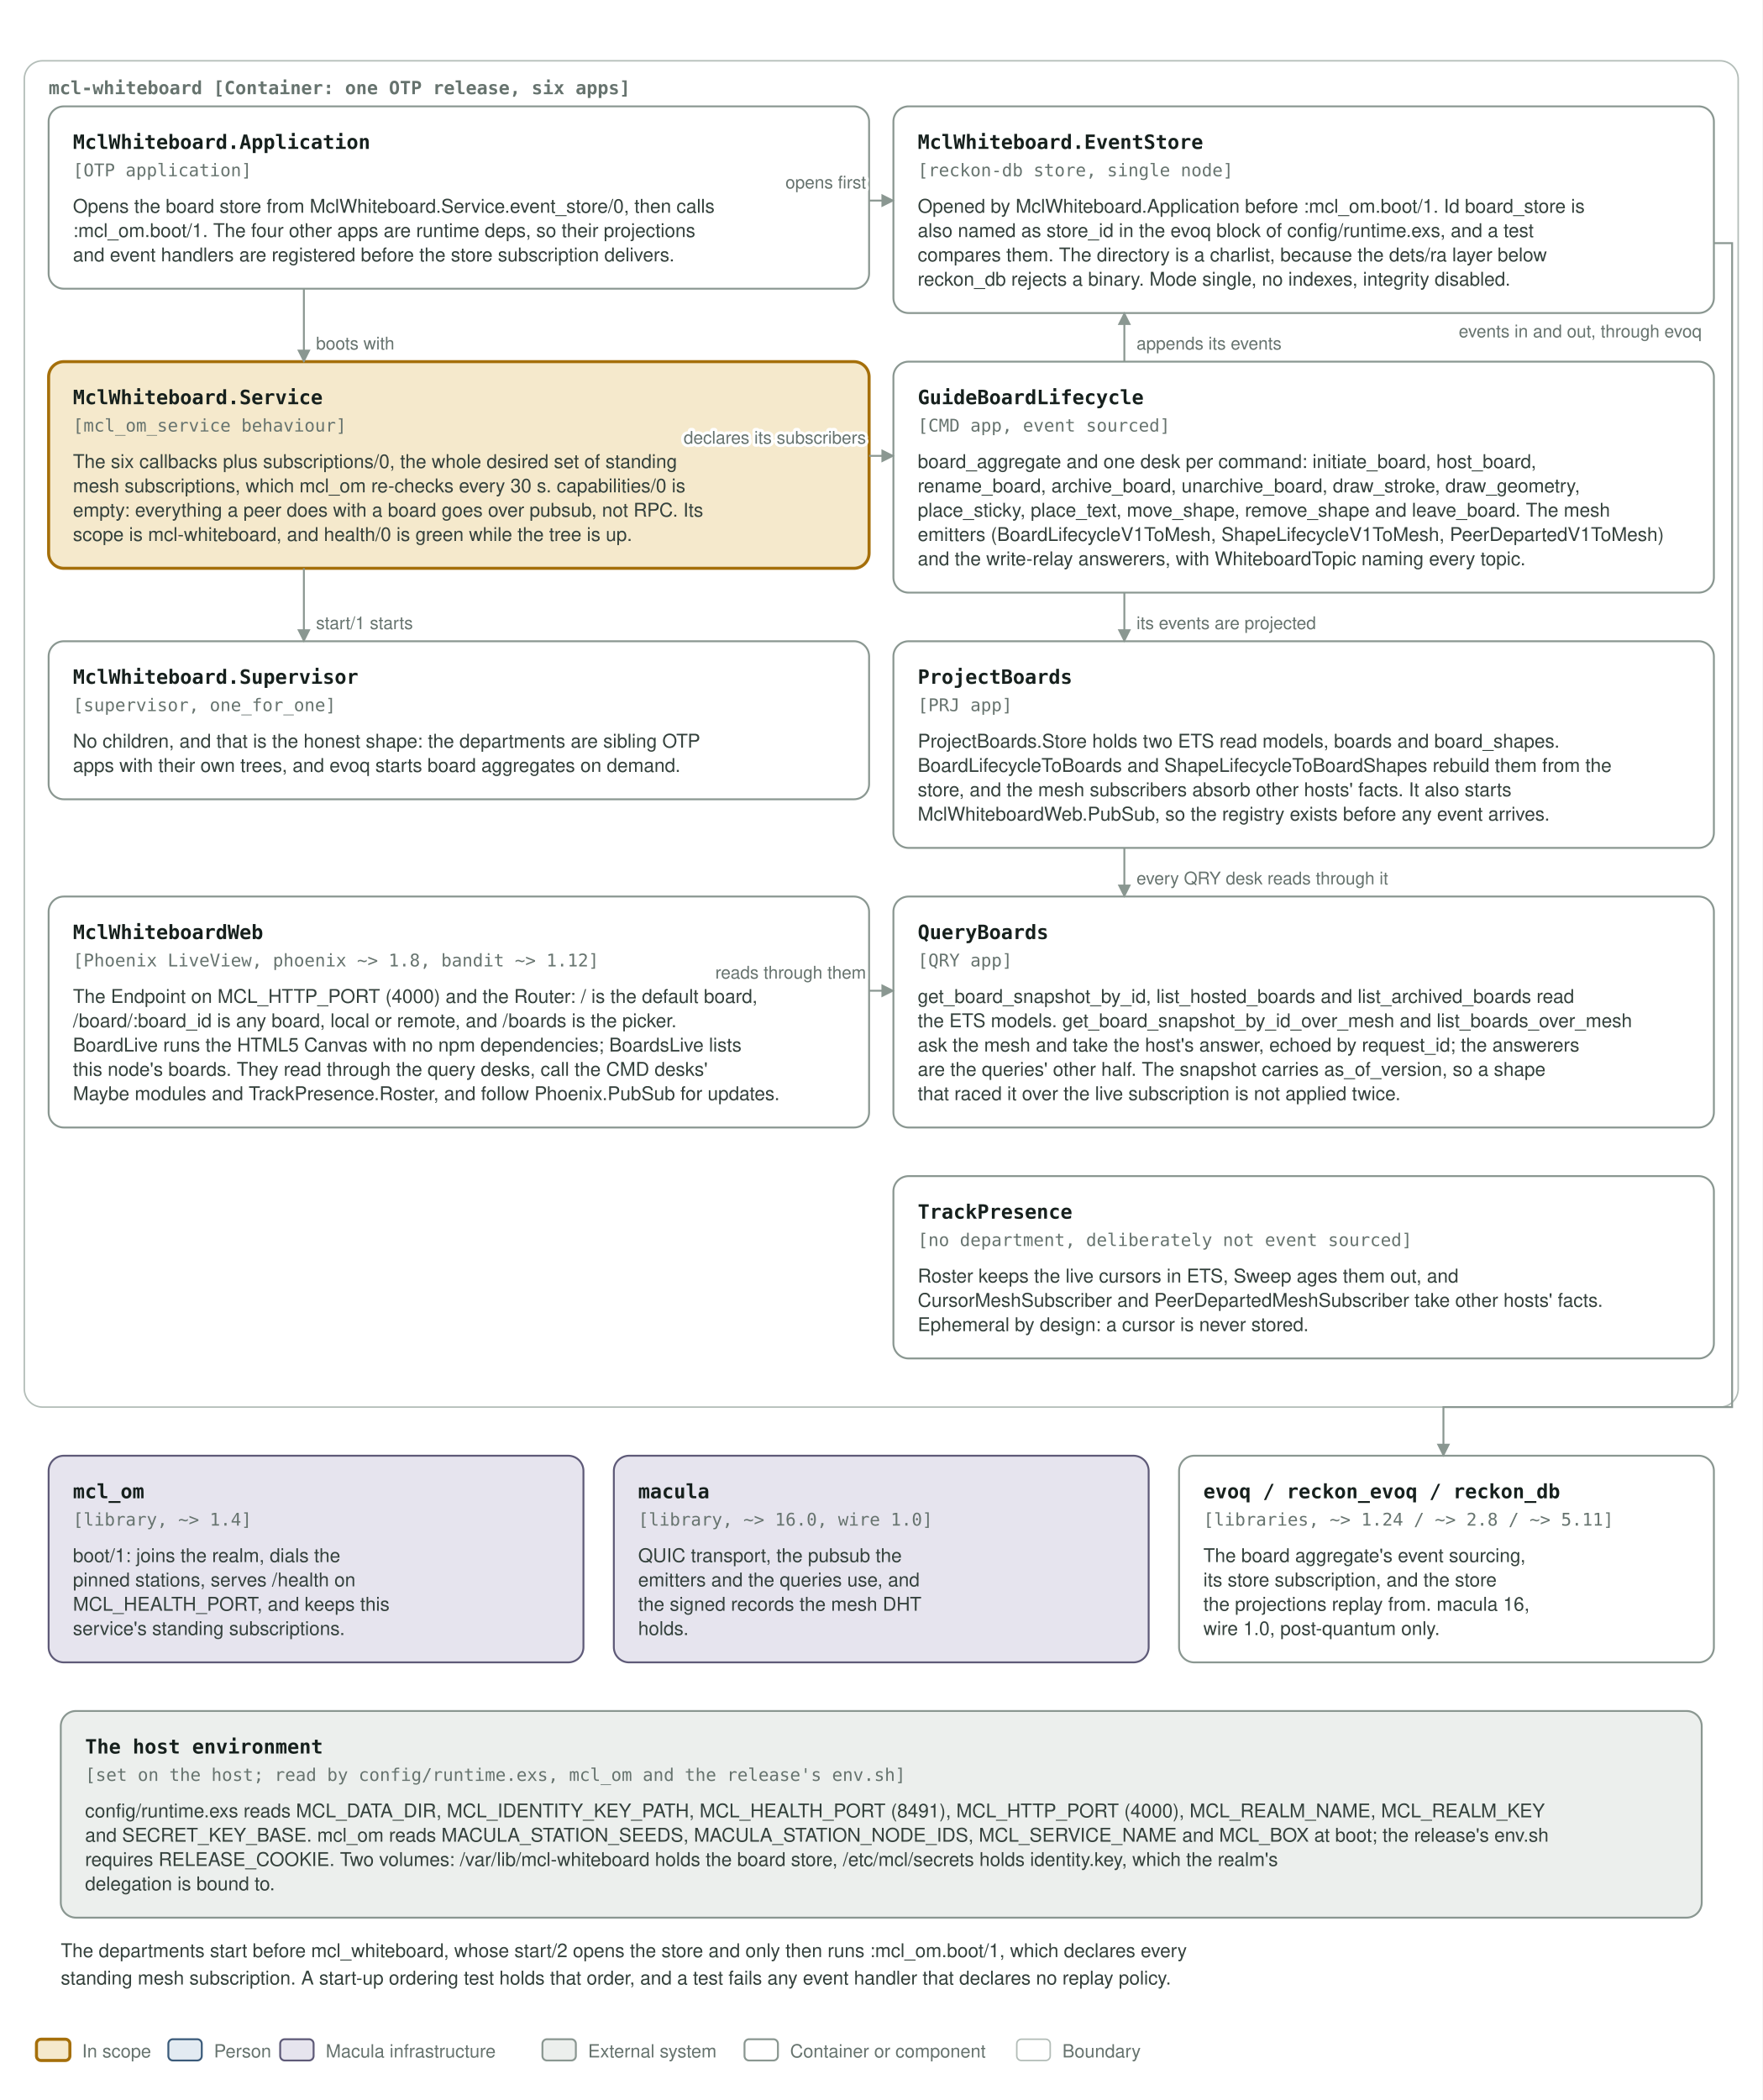
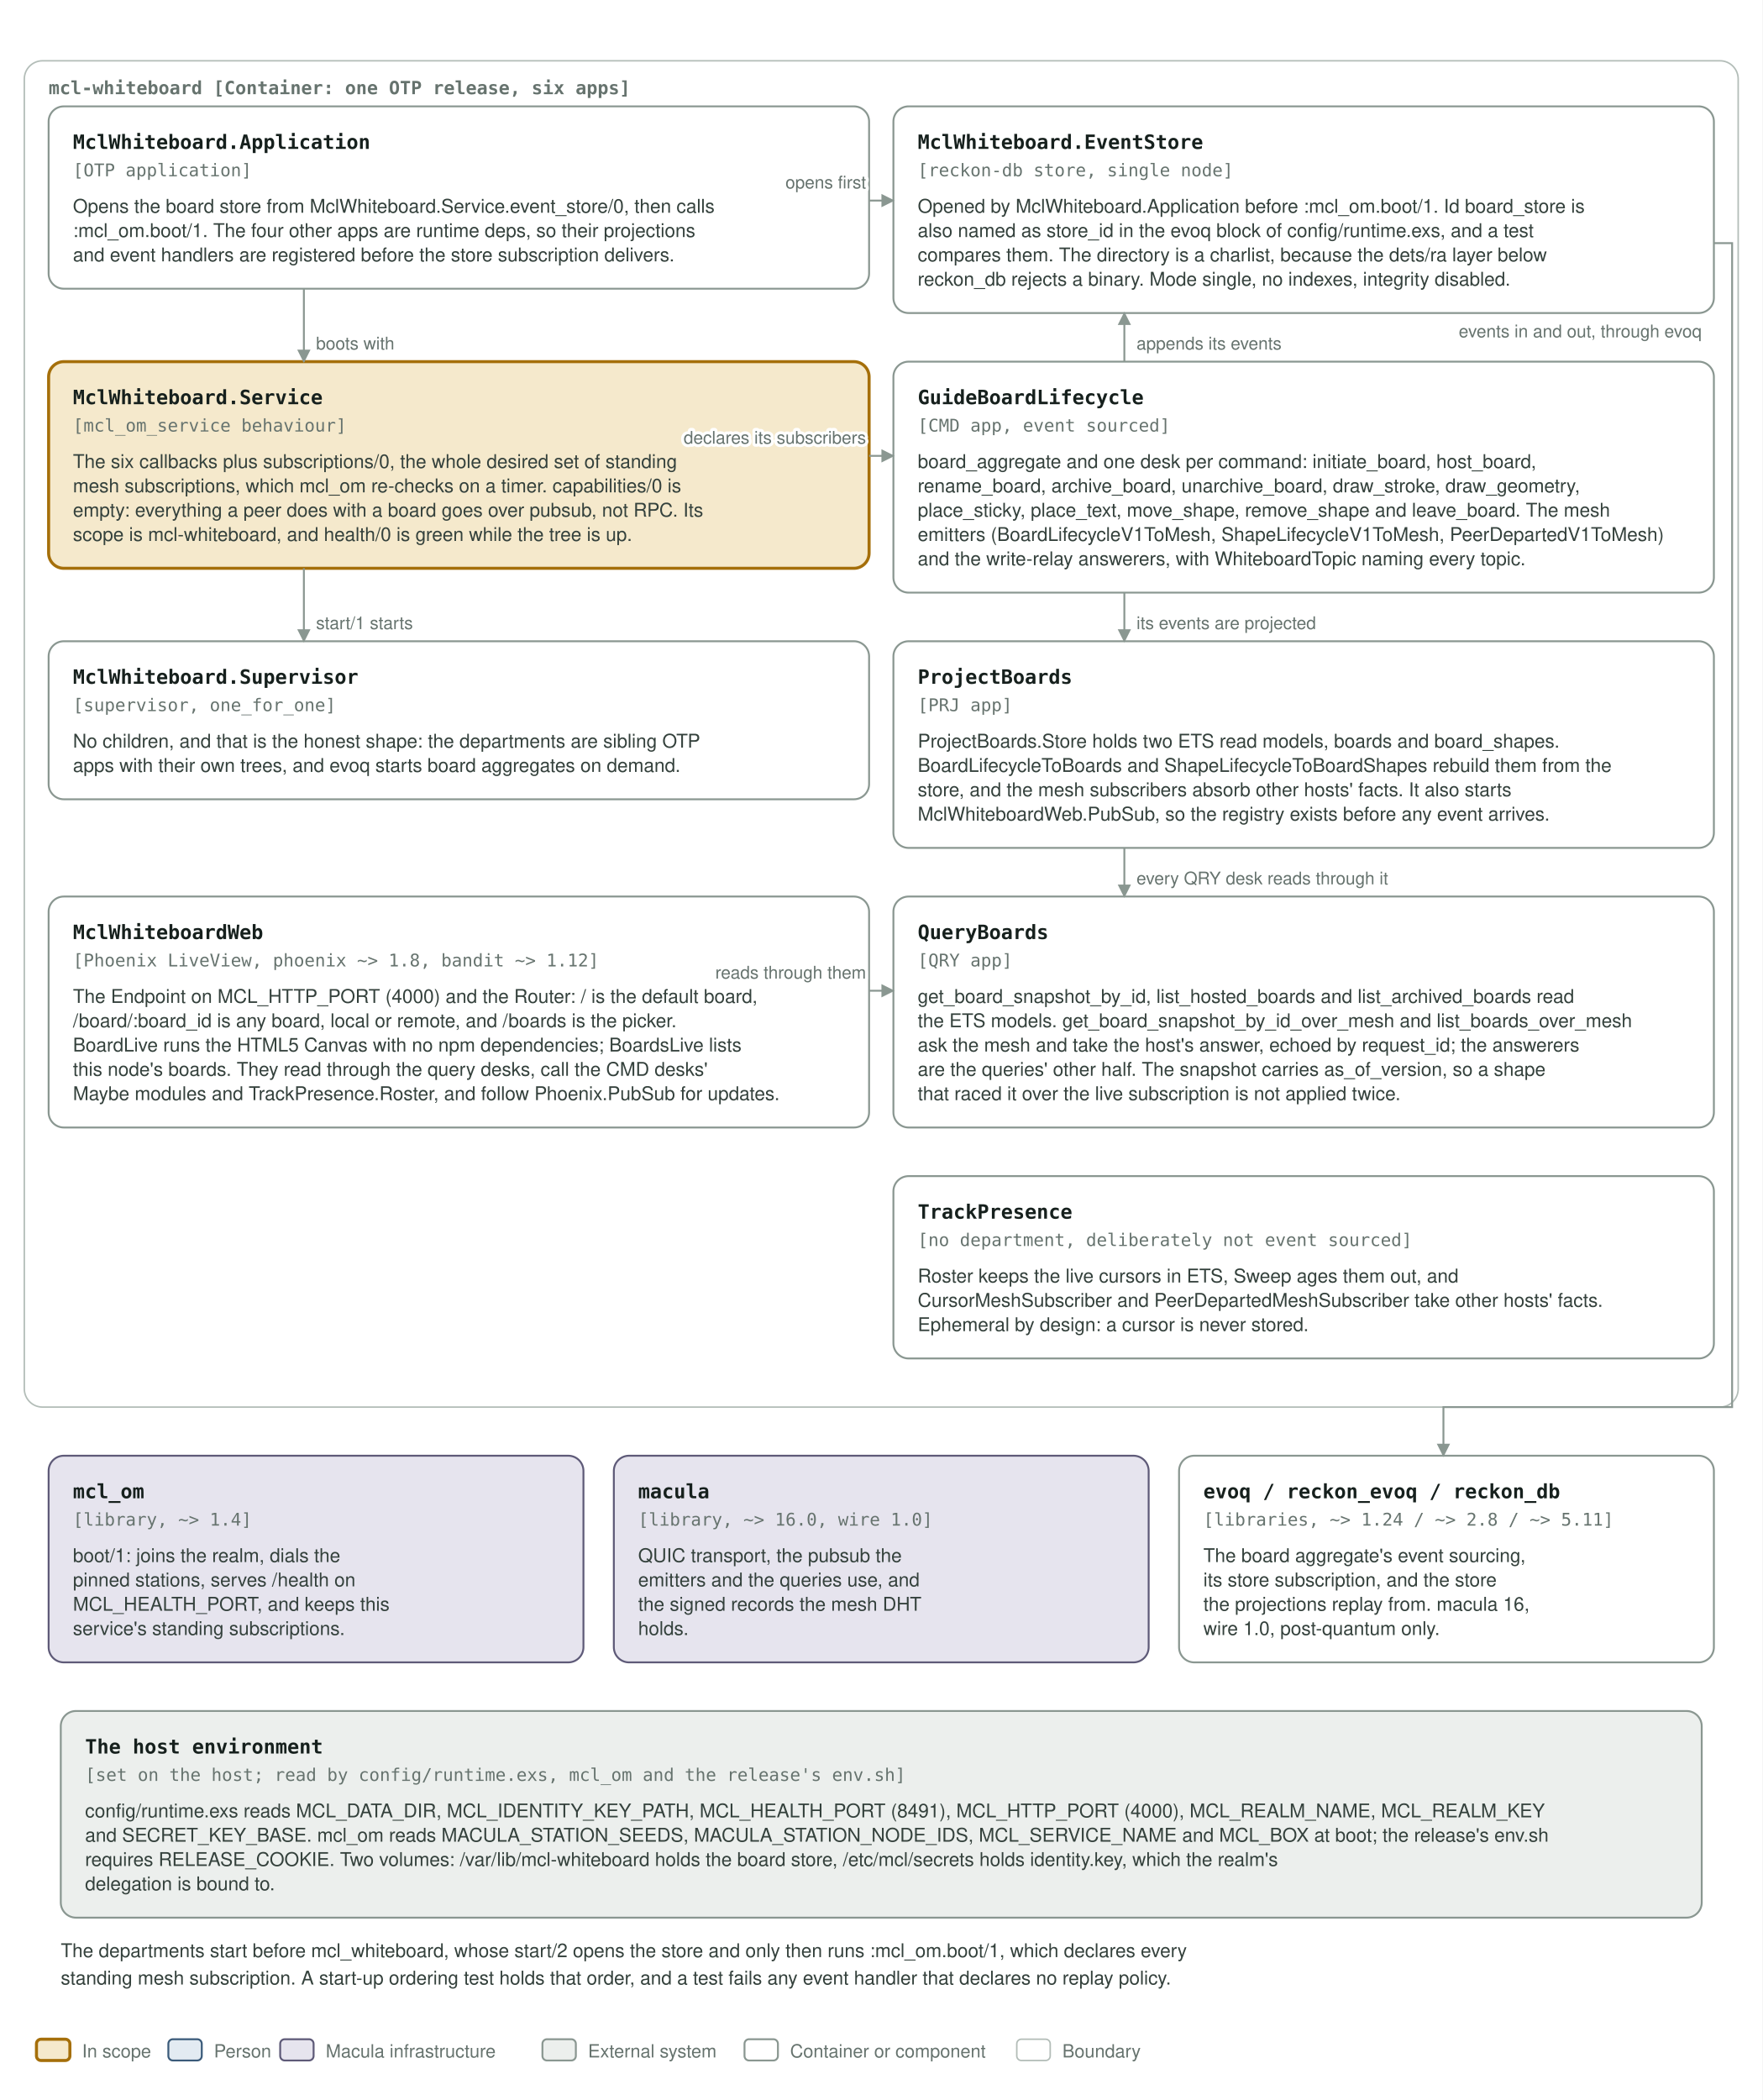
<svg xmlns="http://www.w3.org/2000/svg" viewBox="0 0 1160 1382" role="img" aria-label="mcl-whiteboard components">
  <style>
.t-name { font-family: "Atkinson Hyperlegible", "Segoe UI", system-ui, -apple-system, Helvetica, Arial, sans-serif; font-size: 15px; font-weight: 700; }
.t-desc { font-family: "Atkinson Hyperlegible", "Segoe UI", system-ui, -apple-system, Helvetica, Arial, sans-serif; font-size: 12.5px; }
.t-rel { font-family: "Atkinson Hyperlegible", "Segoe UI", system-ui, -apple-system, Helvetica, Arial, sans-serif; font-size: 11.5px; paint-order: stroke; stroke-width: 4px; stroke-linejoin: round; }
.t-code { font-family: "JetBrains Mono", ui-monospace, Menlo, Consolas, monospace; font-size: 13px; font-weight: 600; }
.t-type { font-family: "JetBrains Mono", ui-monospace, Menlo, Consolas, monospace; font-size: 11.5px; }
.t-bound { font-family: "JetBrains Mono", ui-monospace, Menlo, Consolas, monospace; font-size: 12px; font-weight: 600; }
.t-leg { font-family: "Atkinson Hyperlegible", "Segoe UI", system-ui, -apple-system, Helvetica, Arial, sans-serif; font-size: 12px; }
.edge { fill: none; stroke-width: 1.25; }
.edge-later { fill: none; stroke-width: 1.25; stroke-dasharray: 5 4; }
.bg { fill: #FFFFFF; }
.b-sys { fill: #F5E9CC; stroke: #A56F0A; stroke-width: 2; }
.b-per { fill: #E3EBF2; stroke: #3B5B7A; stroke-width: 1.25; }
.b-mac { fill: #E6E4EE; stroke: #5E5A78; stroke-width: 1.25; }
.b-ext { fill: #ECEFED; stroke: #8A9791; stroke-width: 1.25; }
.b-cmp { fill: #FFFFFF; stroke: #8A9791; stroke-width: 1.25; }
.b-later { fill: none; stroke: #8A9791; stroke-width: 1.25; stroke-dasharray: 5 4; }
.bound { fill: none; stroke: #B3BDB8; stroke-width: 1; }
.head { fill: #3B5B7A; }
.t-name, .t-code { fill: #16201D; }
.t-type, .t-bound, .t-leg { fill: #66736E; }
.t-desc { fill: #34413C; }
.t-rel { fill: #66736E; stroke: #FFFFFF; }
.edge, .edge-later { stroke: #8A9791; }
.arrowhead { fill: #8A9791; }
@media (prefers-color-scheme: dark) {
.bg { fill: #171F1C; }
.b-sys { fill: #3A2E13; stroke: #E3AA3C; }
.b-per { fill: #1D2A36; stroke: #8EB4D8; }
.b-mac { fill: #26243A; stroke: #A9A4C8; }
.b-ext { fill: #1C2421; stroke: #7D8B85; }
.b-cmp { fill: #171F1C; stroke: #7D8B85; }
.b-later { stroke: #7D8B85; }
.bound { stroke: #4A5752; }
.head { fill: #8EB4D8; }
.t-name, .t-code { fill: #E6ECE9; }
.t-type, .t-bound, .t-leg { fill: #93A09A; }
.t-desc { fill: #C3CDC8; }
.t-rel { fill: #93A09A; stroke: #171F1C; }
.edge, .edge-later { stroke: #7D8B85; }
.arrowhead { fill: #7D8B85; }
}
</style>
  <defs>
    <marker id="a" viewBox="0 0 10 10" refX="9" refY="5" markerWidth="7" markerHeight="7" orient="auto-start-reverse">
      <path class="arrowhead" d="M0 0L10 5L0 10z" />
    </marker>
  </defs>
  <rect class="bg" x="0" y="0" width="1160" height="1382" />
  <rect class="bound" x="16" y="40" width="1128" height="886" rx="12" />
  <text class="t-bound" x="32" y="62">mcl-whiteboard [Container: one OTP release, six apps]</text>
  <rect class="b-cmp" x="32" y="70" width="540" height="120" rx="10" />
  <text class="t-code" x="48" y="98">MclWhiteboard.Application</text>
  <text class="t-type" x="48" y="116">[OTP application]</text>
  <text class="t-desc" x="48" y="140">Opens the board store from MclWhiteboard.Service.event_store/0, then calls</text>
  <text class="t-desc" x="48" y="156">:mcl_om.boot/1. The four other apps are runtime deps, so their projections</text>
  <text class="t-desc" x="48" y="172">and event handlers are registered before the store subscription delivers.</text>
  <rect class="b-sys" x="32" y="238" width="540" height="136" rx="10" />
  <text class="t-code" x="48" y="266">MclWhiteboard.Service</text>
  <text class="t-type" x="48" y="284">[mcl_om_service behaviour]</text>
  <text class="t-desc" x="48" y="308">The six callbacks plus subscriptions/0, the whole desired set of standing</text>
-   <text class="t-desc" x="48" y="324">mesh subscriptions, which mcl_om re-checks every 30 s. capabilities/0 is</text>
+   <text class="t-desc" x="48" y="324">mesh subscriptions, which mcl_om re-checks on a timer. capabilities/0 is</text>
  <text class="t-desc" x="48" y="340">empty: everything a peer does with a board goes over pubsub, not RPC. Its</text>
  <text class="t-desc" x="48" y="356">scope is mcl-whiteboard, and health/0 is green while the tree is up.</text>
  <rect class="b-cmp" x="32" y="422" width="540" height="104" rx="10" />
  <text class="t-code" x="48" y="450">MclWhiteboard.Supervisor</text>
  <text class="t-type" x="48" y="468">[supervisor, one_for_one]</text>
  <text class="t-desc" x="48" y="492">No children, and that is the honest shape: the departments are sibling OTP</text>
  <text class="t-desc" x="48" y="508">apps with their own trees, and evoq starts board aggregates on demand.</text>
  <rect class="b-cmp" x="32" y="590" width="540" height="152" rx="10" />
  <text class="t-code" x="48" y="618">MclWhiteboardWeb</text>
  <text class="t-type" x="48" y="636">[Phoenix LiveView, phoenix ~&gt; 1.8, bandit ~&gt; 1.12]</text>
  <text class="t-desc" x="48" y="660">The Endpoint on MCL_HTTP_PORT (4000) and the Router: / is the default board,</text>
  <text class="t-desc" x="48" y="676">/board/:board_id is any board, local or remote, and /boards is the picker.</text>
  <text class="t-desc" x="48" y="692">BoardLive runs the HTML5 Canvas with no npm dependencies; BoardsLive lists</text>
  <text class="t-desc" x="48" y="708">this node's boards. They read through the query desks, call the CMD desks'</text>
  <text class="t-desc" x="48" y="724">Maybe modules and TrackPresence.Roster, and follow Phoenix.PubSub for updates.</text>
  <rect class="b-cmp" x="588" y="70" width="540" height="136" rx="10" />
  <text class="t-code" x="604" y="98">MclWhiteboard.EventStore</text>
  <text class="t-type" x="604" y="116">[reckon-db store, single node]</text>
  <text class="t-desc" x="604" y="140">Opened by MclWhiteboard.Application before :mcl_om.boot/1. Id board_store is</text>
  <text class="t-desc" x="604" y="156">also named as store_id in the evoq block of config/runtime.exs, and a test</text>
  <text class="t-desc" x="604" y="172">compares them. The directory is a charlist, because the dets/ra layer below</text>
  <text class="t-desc" x="604" y="188">reckon_db rejects a binary. Mode single, no indexes, integrity disabled.</text>
  <rect class="b-cmp" x="588" y="238" width="540" height="152" rx="10" />
  <text class="t-code" x="604" y="266">GuideBoardLifecycle</text>
  <text class="t-type" x="604" y="284">[CMD app, event sourced]</text>
  <text class="t-desc" x="604" y="308">board_aggregate and one desk per command: initiate_board, host_board,</text>
  <text class="t-desc" x="604" y="324">rename_board, archive_board, unarchive_board, draw_stroke, draw_geometry,</text>
  <text class="t-desc" x="604" y="340">place_sticky, place_text, move_shape, remove_shape and leave_board. The mesh</text>
  <text class="t-desc" x="604" y="356">emitters (BoardLifecycleV1ToMesh, ShapeLifecycleV1ToMesh, PeerDepartedV1ToMesh)</text>
  <text class="t-desc" x="604" y="372">and the write-relay answerers, with WhiteboardTopic naming every topic.</text>
  <rect class="b-cmp" x="588" y="422" width="540" height="136" rx="10" />
  <text class="t-code" x="604" y="450">ProjectBoards</text>
  <text class="t-type" x="604" y="468">[PRJ app]</text>
  <text class="t-desc" x="604" y="492">ProjectBoards.Store holds two ETS read models, boards and board_shapes.</text>
  <text class="t-desc" x="604" y="508">BoardLifecycleToBoards and ShapeLifecycleToBoardShapes rebuild them from the</text>
  <text class="t-desc" x="604" y="524">store, and the mesh subscribers absorb other hosts' facts. It also starts</text>
  <text class="t-desc" x="604" y="540">MclWhiteboardWeb.PubSub, so the registry exists before any event arrives.</text>
  <rect class="b-cmp" x="588" y="590" width="540" height="152" rx="10" />
  <text class="t-code" x="604" y="618">QueryBoards</text>
  <text class="t-type" x="604" y="636">[QRY app]</text>
  <text class="t-desc" x="604" y="660">get_board_snapshot_by_id, list_hosted_boards and list_archived_boards read</text>
  <text class="t-desc" x="604" y="676">the ETS models. get_board_snapshot_by_id_over_mesh and list_boards_over_mesh</text>
  <text class="t-desc" x="604" y="692">ask the mesh and take the host's answer, echoed by request_id; the answerers</text>
  <text class="t-desc" x="604" y="708">are the queries' other half. The snapshot carries as_of_version, so a shape</text>
  <text class="t-desc" x="604" y="724">that raced it over the live subscription is not applied twice.</text>
  <rect class="b-cmp" x="588" y="774" width="540" height="120" rx="10" />
  <text class="t-code" x="604" y="802">TrackPresence</text>
  <text class="t-type" x="604" y="820">[no department, deliberately not event sourced]</text>
  <text class="t-desc" x="604" y="844">Roster keeps the live cursors in ETS, Sweep ages them out, and</text>
  <text class="t-desc" x="604" y="860">CursorMeshSubscriber and PeerDepartedMeshSubscriber take other hosts' facts.</text>
  <text class="t-desc" x="604" y="876">Ephemeral by design: a cursor is never stored.</text>
  <path class="edge" d="M200 190V238" marker-end="url(#a)" />
  <text class="t-rel" x="208" y="230">boots with</text>
  <path class="edge" d="M200 374V422" marker-end="url(#a)" />
  <text class="t-rel" x="208" y="414">start/1 starts</text>
  <path class="edge" d="M572 132H588" marker-end="url(#a)" />
  <text class="t-rel" x="570" y="124" text-anchor="end">opens first</text>
  <path class="edge" d="M572 300H588" marker-end="url(#a)" />
  <text class="t-rel" x="570" y="292" text-anchor="end">declares its subscribers</text>
  <path class="edge" d="M572 652H588" marker-end="url(#a)" />
  <text class="t-rel" x="570" y="644" text-anchor="end">reads through them</text>
  <path class="edge" d="M740 238V206" marker-end="url(#a)" />
  <text class="t-rel" x="748" y="230">appends its events</text>
  <path class="edge" d="M740 390V422" marker-end="url(#a)" />
  <text class="t-rel" x="748" y="414">its events are projected</text>
  <path class="edge" d="M740 558V590" marker-end="url(#a)" />
  <text class="t-rel" x="748" y="582">every QRY desk reads through it</text>
  <rect class="b-mac" x="32" y="958" width="352" height="136" rx="10" />
  <text class="t-code" x="48" y="986">mcl_om</text>
  <text class="t-type" x="48" y="1004">[library, ~&gt; 1.4]</text>
  <text class="t-desc" x="48" y="1028">boot/1: joins the realm, dials the</text>
  <text class="t-desc" x="48" y="1044">pinned stations, serves /health on</text>
  <text class="t-desc" x="48" y="1060">MCL_HEALTH_PORT, and keeps this</text>
  <text class="t-desc" x="48" y="1076">service's standing subscriptions.</text>
  <rect class="b-mac" x="404" y="958" width="352" height="136" rx="10" />
  <text class="t-code" x="420" y="986">macula</text>
  <text class="t-type" x="420" y="1004">[library, ~&gt; 16.0, wire 1.0]</text>
  <text class="t-desc" x="420" y="1028">QUIC transport, the pubsub the</text>
  <text class="t-desc" x="420" y="1044">emitters and the queries use, and</text>
  <text class="t-desc" x="420" y="1060">the signed records the mesh DHT</text>
  <text class="t-desc" x="420" y="1076">holds.</text>
  <rect class="b-cmp" x="776" y="958" width="352" height="136" rx="10" />
  <text class="t-code" x="792" y="986">evoq / reckon_evoq / reckon_db</text>
  <text class="t-type" x="792" y="1004">[libraries, ~&gt; 1.24 / ~&gt; 2.8 / ~&gt; 5.11]</text>
  <text class="t-desc" x="792" y="1028">The board aggregate's event sourcing,</text>
  <text class="t-desc" x="792" y="1044">its store subscription, and the store</text>
  <text class="t-desc" x="792" y="1060">the projections replay from. macula 16,</text>
  <text class="t-desc" x="792" y="1076">wire 1.0, post-quantum only.</text>
  <rect class="b-ext" x="40" y="1126" width="1080" height="136" rx="10" />
  <text class="t-code" x="56" y="1154">The host environment</text>
  <text class="t-type" x="56" y="1172">[set on the host; read by config/runtime.exs, mcl_om and the release's env.sh]</text>
  <text class="t-desc" x="56" y="1196">config/runtime.exs reads MCL_DATA_DIR, MCL_IDENTITY_KEY_PATH, MCL_HEALTH_PORT (8491), MCL_HTTP_PORT (4000), MCL_REALM_NAME, MCL_REALM_KEY</text>
  <text class="t-desc" x="56" y="1212">and SECRET_KEY_BASE. mcl_om reads MACULA_STATION_SEEDS, MACULA_STATION_NODE_IDS, MCL_SERVICE_NAME and MCL_BOX at boot; the release's env.sh</text>
  <text class="t-desc" x="56" y="1228">requires RELEASE_COOKIE. Two volumes: /var/lib/mcl-whiteboard holds the board store, /etc/mcl/secrets holds identity.key, which the realm's</text>
  <text class="t-desc" x="56" y="1244">delegation is bound to.</text>
  <path class="edge" d="M1128 160H1140V926H950V958" marker-end="url(#a)" />
  <text class="t-rel" x="1120" y="222" text-anchor="end">events in and out, through evoq</text>
  <text class="t-desc" x="40" y="1288">The departments start before mcl_whiteboard, whose start/2 opens the store and only then runs :mcl_om.boot/1, which declares every</text>
  <text class="t-desc" x="40" y="1306">standing mesh subscription. A start-up ordering test holds that order, and a test fails any event handler that declares no replay policy.</text>
  <rect class="b-sys" x="24" y="1342" width="22" height="14" rx="3" />
  <text class="t-leg" x="54" y="1354">In scope</text>
  <rect class="b-per" x="110.8" y="1342" width="22" height="14" rx="3" />
  <text class="t-leg" x="140.8" y="1354">Person</text>
  <rect class="b-mac" x="184.4" y="1342" width="22" height="14" rx="3" />
  <text class="t-leg" x="214.4" y="1354">Macula infrastructure</text>
  <rect class="b-ext" x="357.0" y="1342" width="22" height="14" rx="3" />
  <text class="t-leg" x="387.0" y="1354">External system</text>
  <rect class="b-cmp" x="490.0" y="1342" width="22" height="14" rx="3" />
  <text class="t-leg" x="520.0" y="1354">Container or component</text>
  <rect class="bound" x="669.2" y="1342" width="22" height="14" rx="3" />
  <text class="t-leg" x="699.2" y="1354">Boundary</text>
</svg>
